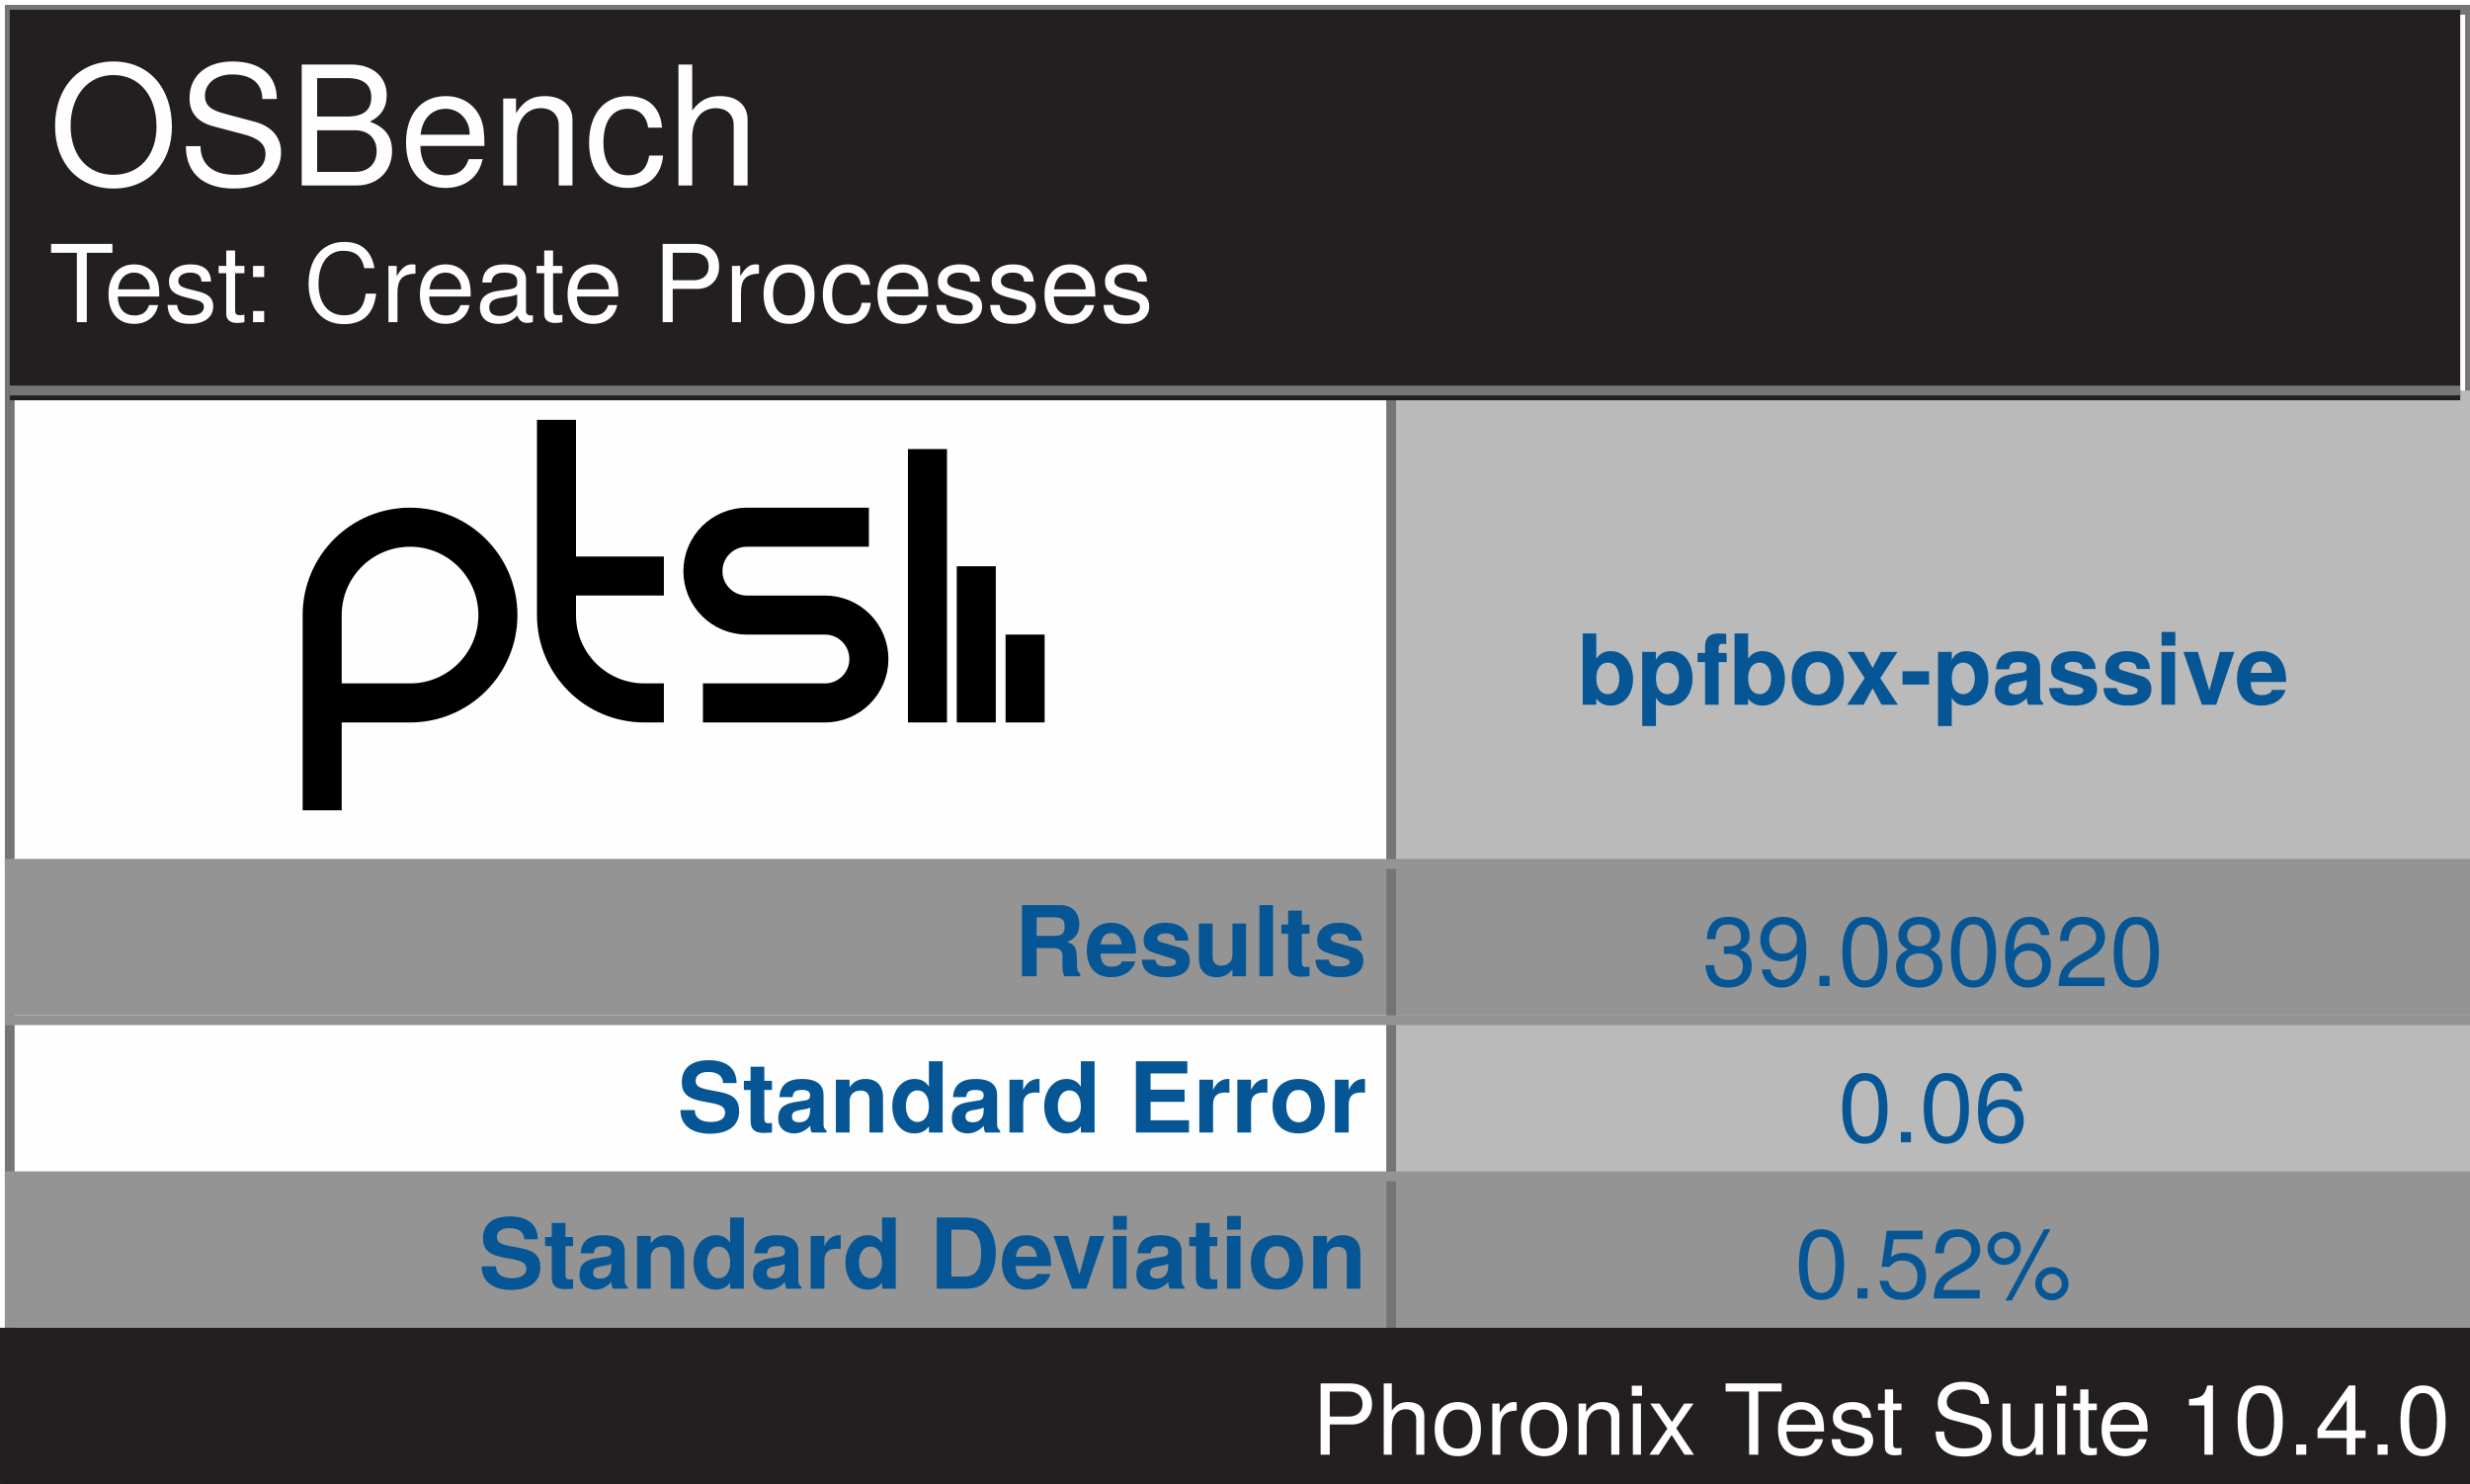
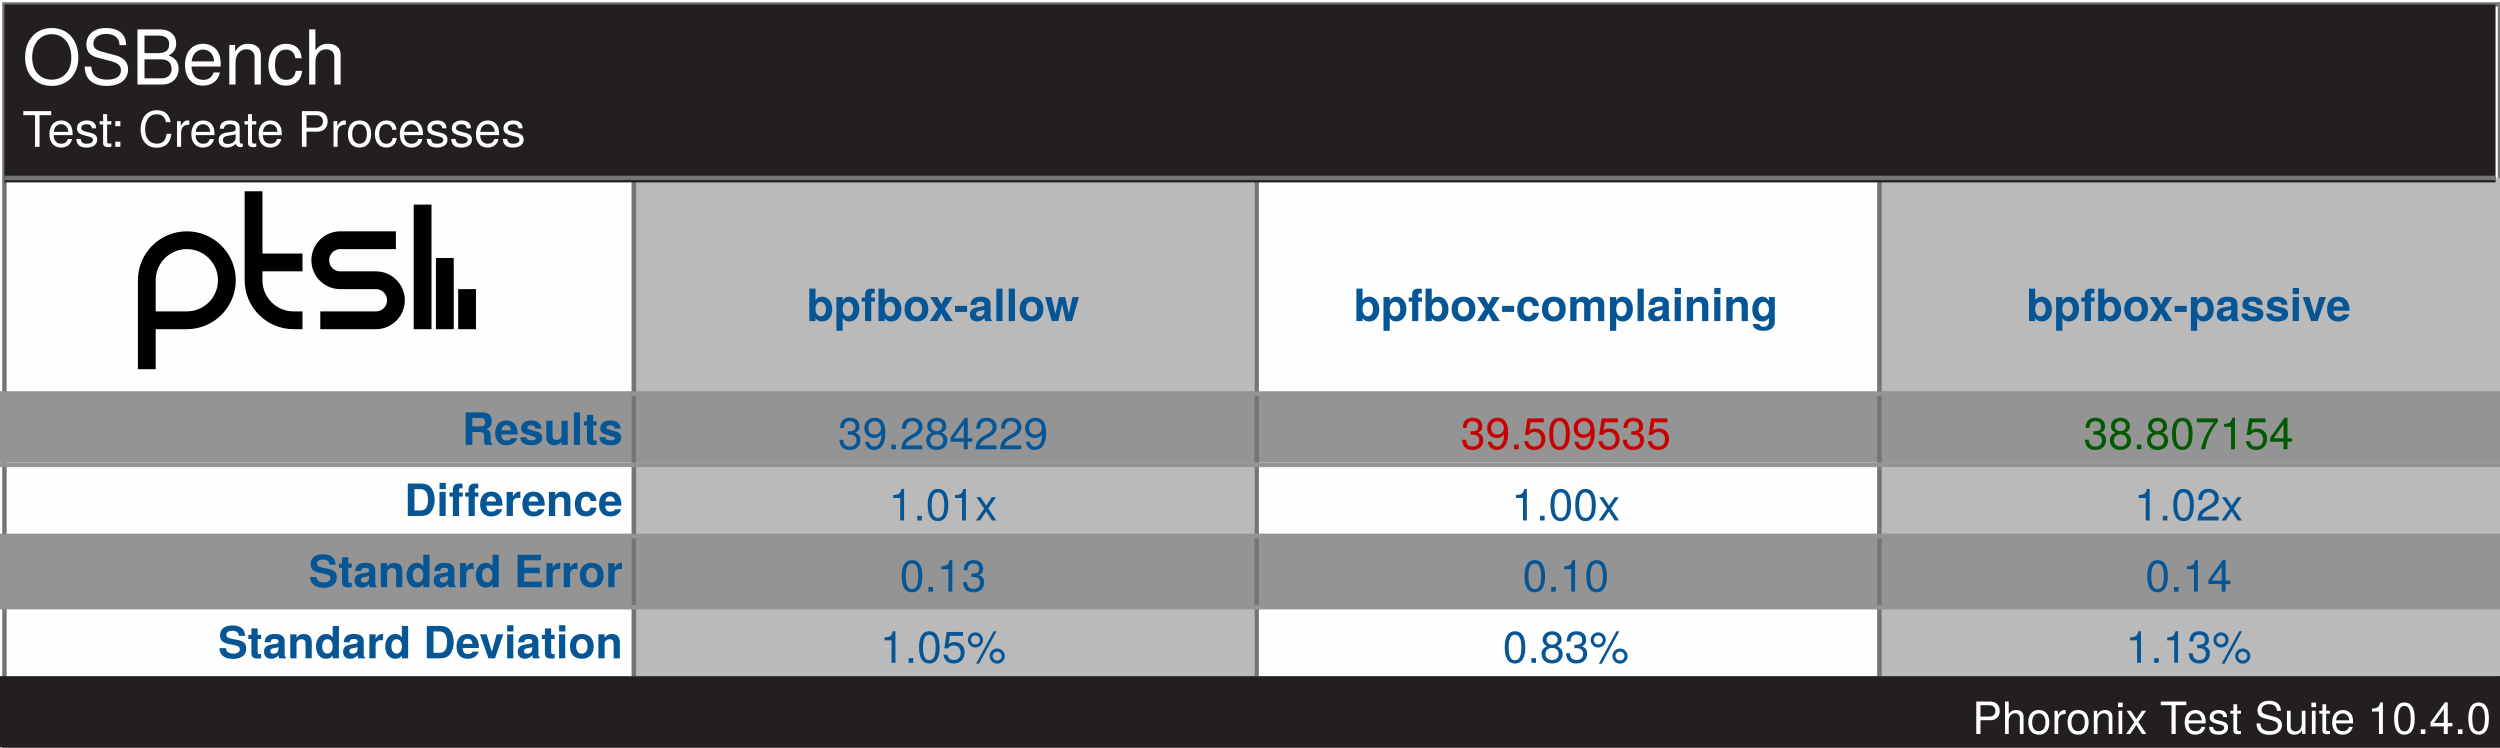
- <svg xmlns="http://www.w3.org/2000/svg" version="1.1" font-family="sans-serif, droid-sans, helvetica, verdana, tahoma" viewbox="0 0 253 152" width="253" height="152" preserveAspectRatio="xMinYMin meet">
-   <rect x="0" y="0" width="253" height="152" fill="#FEFEFE" />
-   <rect x="1" y="1" width="252" height="151" fill="#FEFEFE" stroke="#757575" stroke-width="1" />
+ <svg xmlns="http://www.w3.org/2000/svg" version="1.1" font-family="sans-serif, droid-sans, helvetica, verdana, tahoma" viewbox="0 0 562 168" width="562" height="168" preserveAspectRatio="xMinYMin meet">
+   <rect x="0" y="0" width="562" height="168" fill="#FEFEFE" />
+   <rect x="1" y="1" width="561" height="167" fill="#FEFEFE" stroke="#757575" stroke-width="1" />
  <path d="m74 22v9m-5-16v16m-5-28v28m-23-2h12.5c2.485 0 4.5-2.015 4.5-4.5s-2.015-4.5-4.5-4.5h-8c-2.485 0-4.5-2.015-4.5-4.5s2.015-4.5 4.5-4.5h12.5m-21 5h-11m11 13h-2c-4.971 0-9-4.029-9-9v-20m-24 40v-20c0-4.971 4.029-9 9-9 4.971 0 9 4.029 9 9s-4.029 9-9 9h-9" stroke="#000000" stroke-width="4" fill="none" transform="translate(31,43)" />
-   <line x1="142" y1="88" x2="253" y2="88" stroke="#BABABA" stroke-width="96" stroke-dasharray="111,111" />
-   <line x1="127" y1="88" x2="127" y2="136" stroke="#949494" stroke-width="253" stroke-dasharray="16,16" />
-   <line x1="142" y1="88" x2="253" y2="88" stroke="#757575" stroke-width="96" stroke-dasharray="1,110" />
-   <rect x="1" y="1" width="251" height="40" fill="#231f20" />
+   <line x1="142" y1="96" x2="562" y2="96" stroke="#BABABA" stroke-width="112" stroke-dasharray="140,140" />
+   <line x1="281" y1="88" x2="281" y2="152" stroke="#949494" stroke-width="562" stroke-dasharray="16,16" />
+   <line x1="142" y1="96" x2="562" y2="96" stroke="#757575" stroke-width="112" stroke-dasharray="1,139" />
+   <rect x="1" y="1" width="560" height="40" fill="#231f20" />
  <text x="5" y="19" font-size="17" fill="#FEFEFE" text-anchor="start">OSBench</text>
  <text x="5" y="33" font-size="11" fill="#FEFEFE" text-anchor="start">Test: Create Processes</text>
-   <line x1="1" y1="40" x2="252" y2="40" stroke="#757575" stroke-width="1" />
+   <line x1="1" y1="40" x2="561" y2="40" stroke="#757575" stroke-width="1" />
  <g font-size="10" font-weight="bold" fill="#065695" text-anchor="end">
    <text x="140" y="100">Results</text>
-     <text x="140" y="116">Standard Error</text>
-     <text x="140" y="132">Standard Deviation</text>
+     <text x="140" y="116">Difference</text>
+     <text x="140" y="132">Standard Error</text>
+     <text x="140" y="148">Standard Deviation</text>
  </g>
  <g font-size="10" fill="#065695" font-weight="bold" text-anchor="middle" dominant-baseline="text-before-edge">
-     <text x="198" y="64">bpfbox-passive</text>
+     <text x="212" y="64">bpfbox-allow</text>
+     <text x="352" y="64">bpfbox-complaining</text>
+     <text x="492" y="64">bpfbox-passive</text>
  </g>
  <g fill="#BABABA" />
  <g text-anchor="middle" font-size="10" fill="#065695">
-     <text x="198" y="101">39.080620</text>
-     <text x="198" y="117">0.06</text>
-     <text x="198" y="133">0.52%</text>
+     <text x="212" y="101">39.284229</text>
+     <text x="212" y="117">1.01x</text>
+     <text x="212" y="133">0.13</text>
+     <text x="212" y="149">1.05%</text>
+     <text x="352" y="101" fill="#C80000">39.509535</text>
+     <text x="352" y="117">1.00x</text>
+     <text x="352" y="133">0.10</text>
+     <text x="352" y="149">0.83%</text>
+     <text x="492" y="101" fill="#005a00">38.807154</text>
+     <text x="492" y="117">1.02x</text>
+     <text x="492" y="133">0.14</text>
+     <text x="492" y="149">1.13%</text>
  </g>
-   <line x1="127" y1="88" x2="127" y2="136" stroke="#949494" stroke-width="253" stroke-dasharray="1,15" />
-   <rect x="0" y="136" width="253" height="16" fill="#231f20" />
-   <text x="251" y="149" font-size="10" fill="#FFFFFF" text-anchor="end">Phoronix Test Suite 10.4.0</text>
+   <line x1="281" y1="88" x2="281" y2="152" stroke="#949494" stroke-width="562" stroke-dasharray="1,15" />
+   <rect x="0" y="152" width="562" height="16" fill="#231f20" />
+   <text x="560" y="165" font-size="10" fill="#FFFFFF" text-anchor="end">Phoronix Test Suite 10.4.0</text>
</svg>
